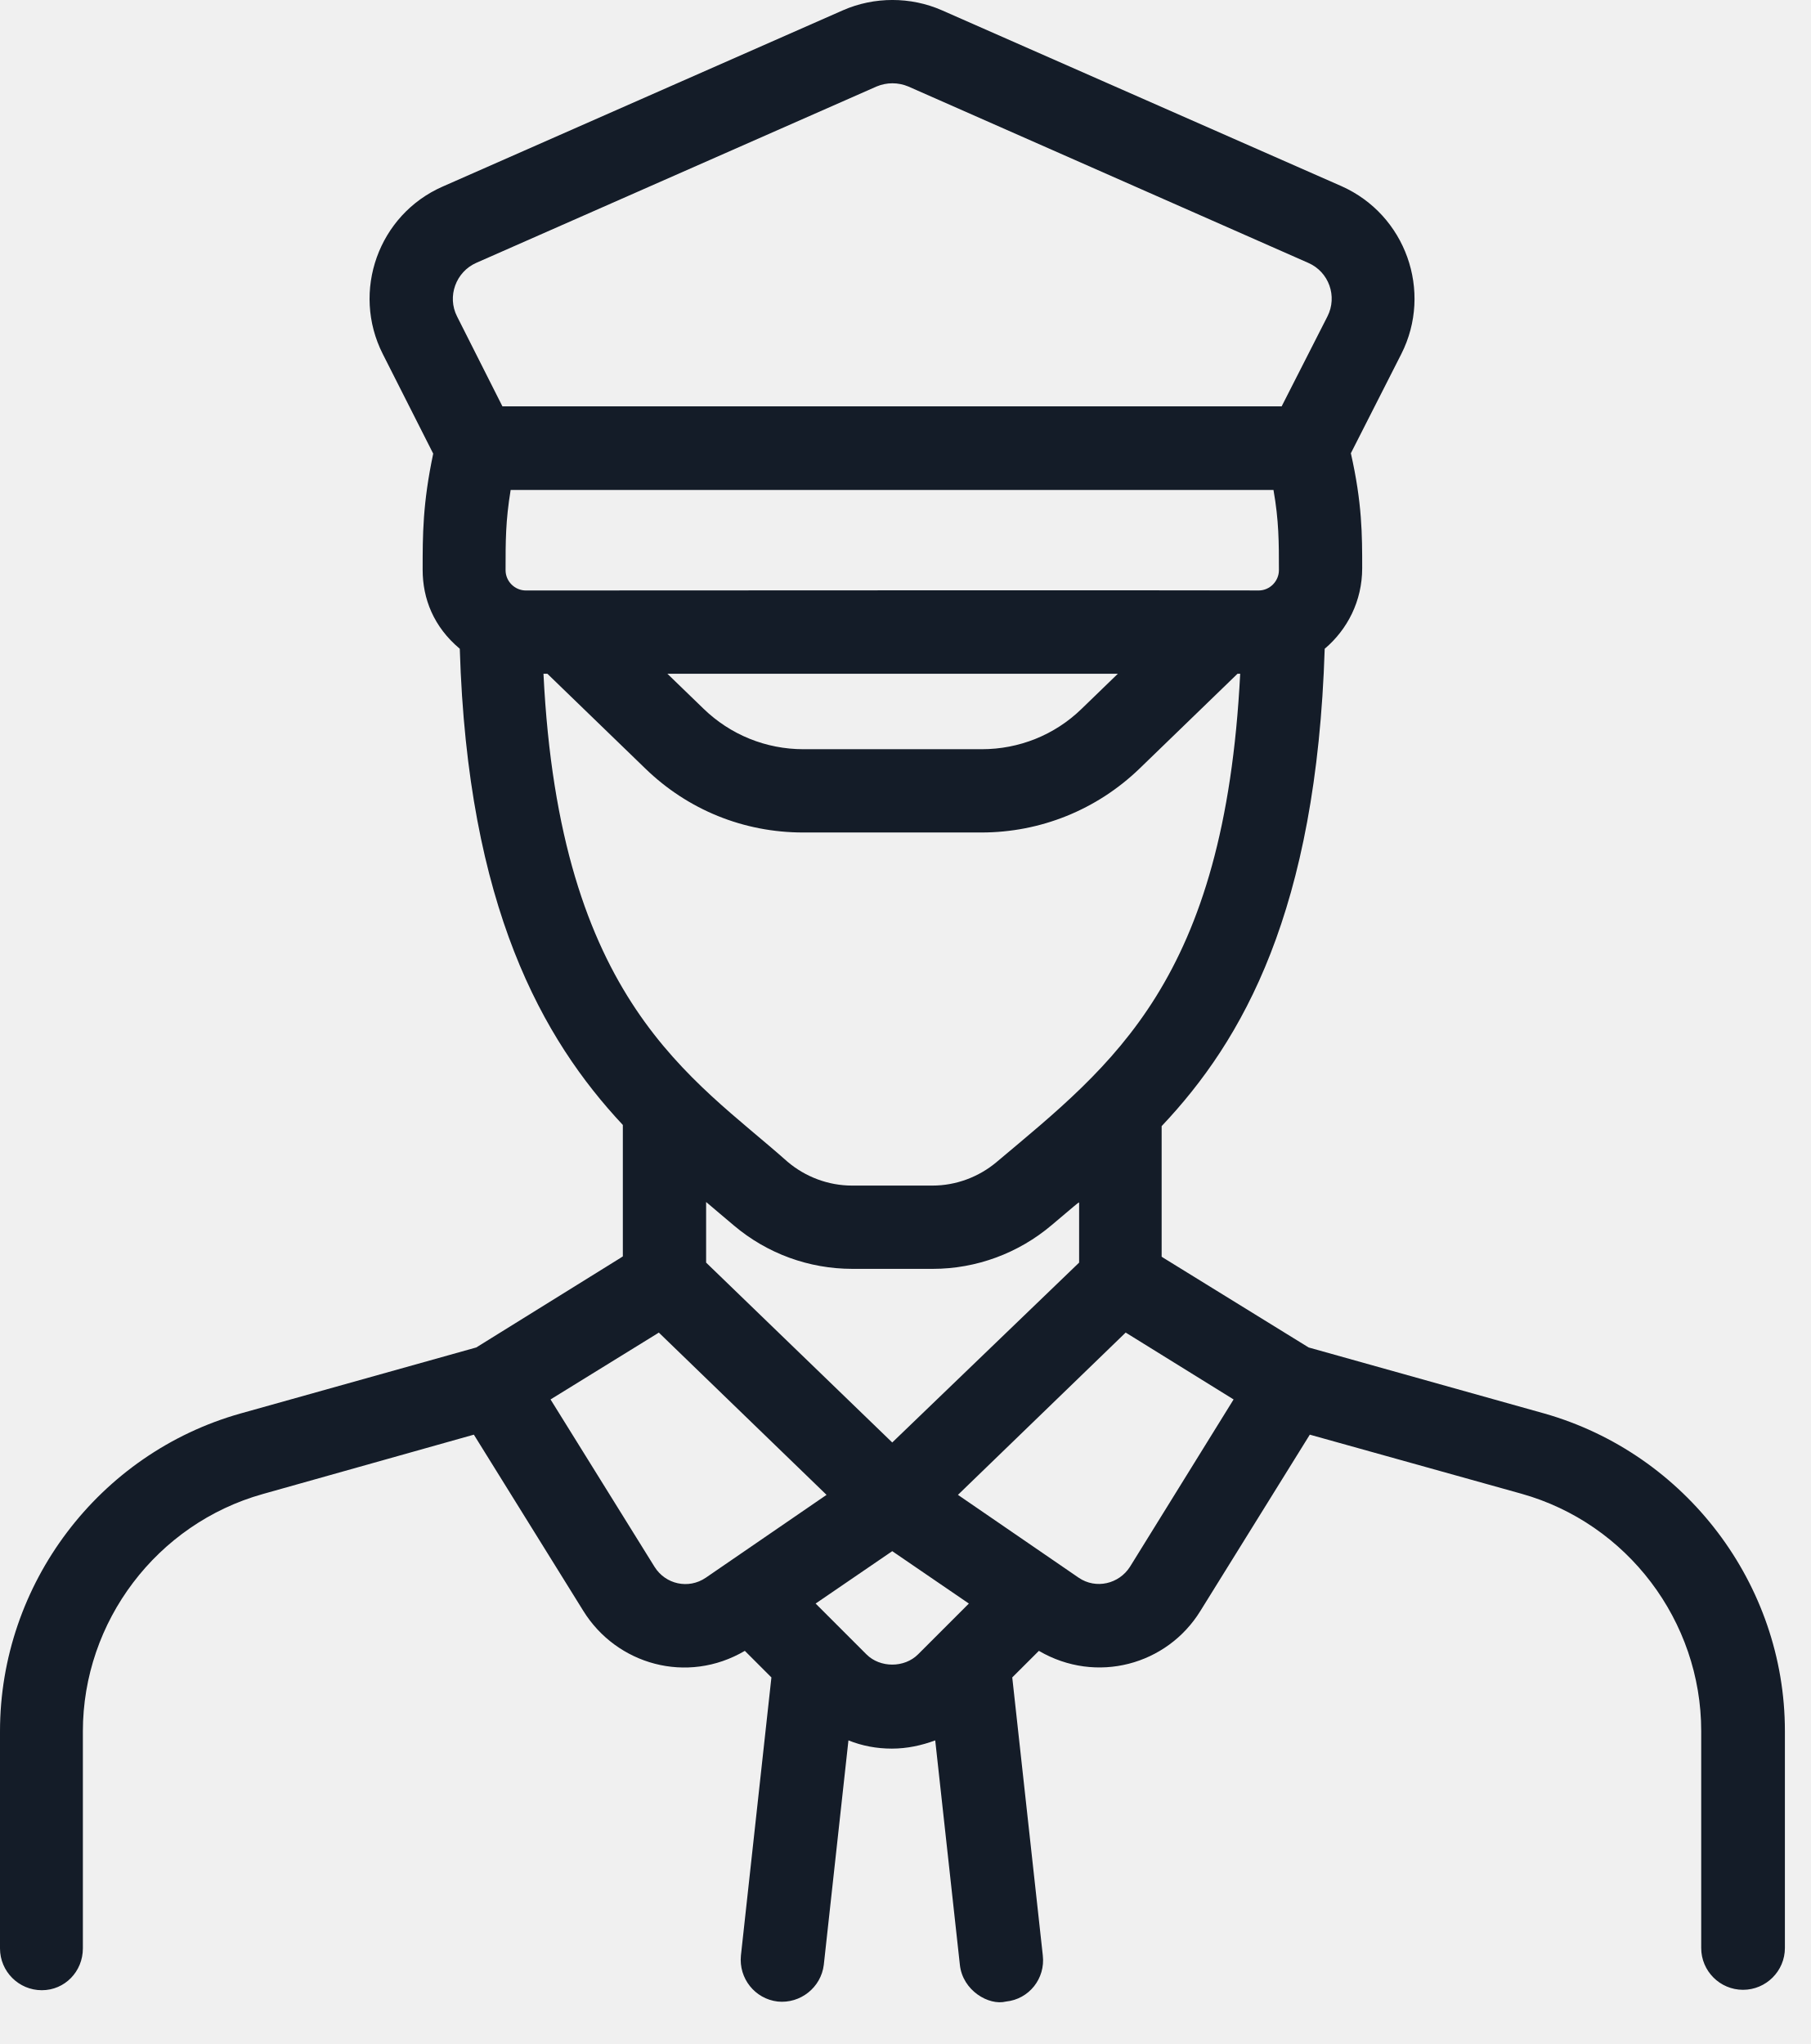
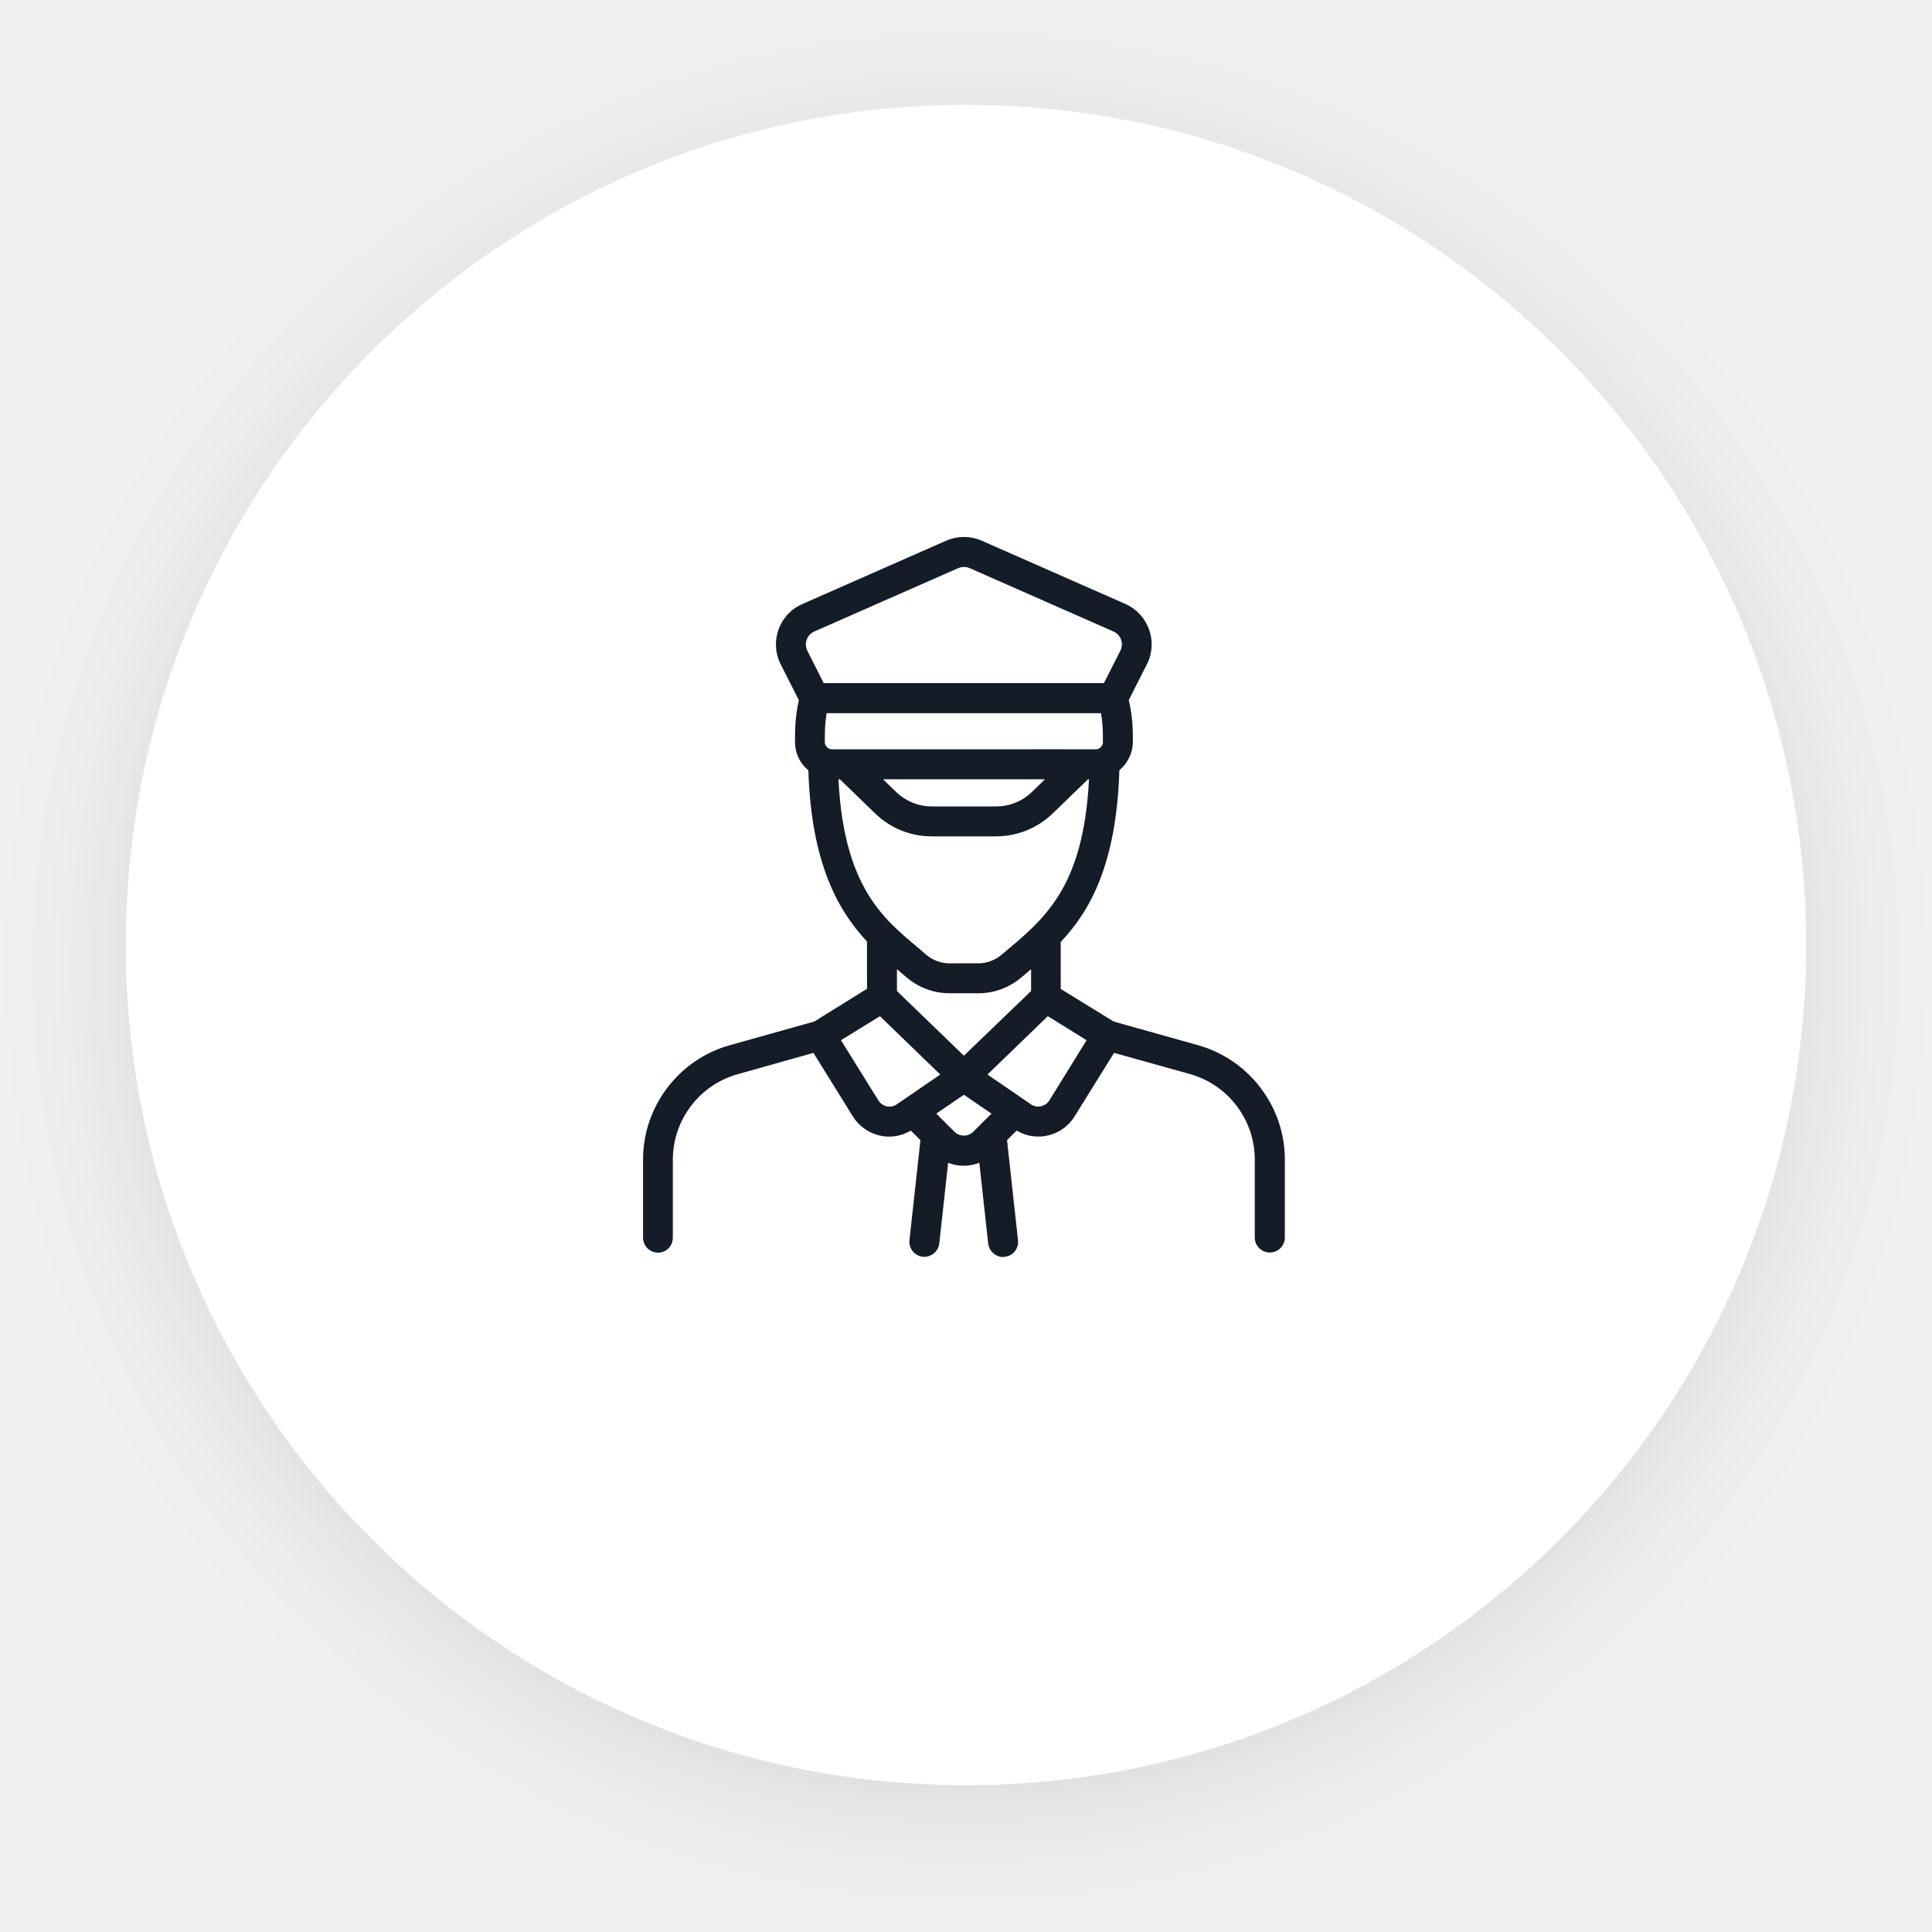
- <svg xmlns="http://www.w3.org/2000/svg" width="31" height="35" viewBox="0 0 31 35" fill="none">
-   <path d="M26.445 24.204L22.408 23.073C19.034 20.991 20.105 21.653 19.891 21.519V19.283C21.283 17.81 22.542 15.594 22.683 11.109C23.071 10.781 23.325 10.292 23.325 9.729C23.325 9.16 23.325 8.618 23.131 7.761L23.995 6.061C24.537 4.989 24.069 3.677 22.971 3.188L16.128 0.176C15.593 -0.059 14.97 -0.059 14.434 0.176L7.579 3.195C6.481 3.677 6.012 4.989 6.554 6.061L7.418 7.768C7.237 8.625 7.237 9.16 7.237 9.756C7.237 10.252 7.425 10.734 7.873 11.109C8.007 15.534 9.293 17.797 10.665 19.263V21.513C10.451 21.647 11.522 20.984 8.155 23.073L4.117 24.204C1.694 24.887 0 27.123 0 29.647V33.363C0 33.758 0.321 34.079 0.716 34.079C1.111 34.079 1.419 33.758 1.419 33.363V29.647C1.419 27.766 2.685 26.092 4.499 25.583L8.114 24.566L9.989 27.585C10.558 28.502 11.763 28.85 12.754 28.268L13.209 28.723L12.687 33.483C12.647 33.878 12.928 34.227 13.316 34.273C13.705 34.313 14.059 34.032 14.106 33.644L14.528 29.801C14.762 29.895 15.01 29.942 15.271 29.942C15.532 29.942 15.78 29.888 16.014 29.801L16.436 33.644C16.483 34.086 16.932 34.347 17.226 34.273C17.621 34.233 17.902 33.878 17.856 33.483L17.333 28.723L17.789 28.268C18.773 28.844 19.985 28.509 20.554 27.585L22.428 24.566L26.05 25.577C27.865 26.085 29.13 27.759 29.13 29.64V33.356C29.13 33.751 29.451 34.072 29.846 34.072C30.241 34.072 30.563 33.751 30.563 33.356V29.64C30.563 27.13 28.869 24.894 26.445 24.204ZM15.278 24.7L12.091 21.62V20.582C12.111 20.602 12.56 20.977 12.566 20.984C13.136 21.466 13.852 21.727 14.595 21.727H15.974C16.717 21.727 17.441 21.459 18.009 20.977C18.425 20.629 18.438 20.609 18.478 20.589V21.62L15.278 24.7ZM21.899 9.763C21.899 9.95 21.745 10.111 21.551 10.111C21.605 10.111 20.935 10.104 9.005 10.111C8.817 10.111 8.657 9.957 8.657 9.763C8.657 9.261 8.657 8.919 8.744 8.39H21.806C21.899 8.913 21.899 9.294 21.899 9.763ZM19.141 11.537L18.518 12.14C18.056 12.588 17.447 12.829 16.811 12.829H13.758C13.116 12.829 12.506 12.582 12.044 12.133L11.428 11.537H19.141ZM9.373 11.537L11.047 13.157C11.777 13.867 12.734 14.255 13.752 14.255H16.804C17.815 14.255 18.779 13.867 19.509 13.164L21.19 11.537H21.236C20.969 16.793 19.054 18.225 17.072 19.892C16.764 20.154 16.369 20.301 15.968 20.301H14.588C14.187 20.301 13.792 20.154 13.484 19.892C11.857 18.446 9.581 17.161 9.306 11.537H9.373ZM8.155 4.501L15.01 1.481C15.184 1.408 15.378 1.408 15.553 1.481L22.401 4.501C22.756 4.655 22.904 5.076 22.73 5.418L21.946 6.958H8.603L7.826 5.418C7.652 5.076 7.806 4.655 8.155 4.501ZM11.207 26.828L9.427 23.963C11.971 22.396 11.094 22.932 11.281 22.818L14.153 25.597L12.085 27.016C11.79 27.217 11.395 27.13 11.207 26.828ZM14.836 28.328L13.966 27.458L15.278 26.561L16.59 27.458L15.72 28.328C15.486 28.562 15.07 28.562 14.836 28.328ZM19.349 26.828C19.161 27.123 18.766 27.217 18.471 27.016L16.403 25.597L19.275 22.818C19.462 22.932 18.592 22.396 21.123 23.963L19.349 26.828Z" fill="#141C28" />
+ <svg xmlns="http://www.w3.org/2000/svg" width="92" height="92" viewBox="0 0 92 92" fill="none">
+   <g filter="url(#filter0_d_243_2510)">
+     <circle cx="46" cy="45" r="40" fill="white" />
+   </g>
+   <path d="M57.066 49.776L53.029 48.644C49.654 46.562 50.726 47.225 50.511 47.091V44.855C51.904 43.382 53.163 41.166 53.303 36.68C53.692 36.352 53.946 35.863 53.946 35.301C53.946 34.732 53.946 34.19 53.752 33.333L54.615 31.632C55.158 30.561 54.689 29.249 53.591 28.76L46.749 25.747C46.213 25.513 45.591 25.513 45.055 25.747L38.199 28.767C37.101 29.249 36.633 30.561 37.175 31.632L38.039 33.339C37.858 34.196 37.858 34.732 37.858 35.328C37.858 35.823 38.045 36.305 38.494 36.68C38.628 41.105 39.913 43.368 41.286 44.835V47.084C41.072 47.218 42.143 46.555 38.775 48.644L34.738 49.776C32.314 50.458 30.621 52.694 30.621 55.218V58.934C30.621 59.329 30.942 59.651 31.337 59.651C31.732 59.651 32.04 59.329 32.04 58.934V55.218C32.04 53.337 33.305 51.663 35.12 51.155L38.735 50.137L40.609 53.157C41.179 54.074 42.384 54.422 43.375 53.839L43.83 54.295L43.308 59.055C43.267 59.45 43.549 59.798 43.937 59.845C44.325 59.885 44.68 59.604 44.727 59.215L45.149 55.373C45.383 55.466 45.631 55.513 45.892 55.513C46.153 55.513 46.401 55.459 46.635 55.373L47.057 59.215C47.104 59.657 47.552 59.918 47.847 59.845C48.242 59.805 48.523 59.45 48.476 59.055L47.954 54.295L48.409 53.839C49.393 54.415 50.605 54.08 51.174 53.157L53.049 50.137L56.671 51.148C58.485 51.657 59.751 53.331 59.751 55.212V58.928C59.751 59.322 60.072 59.644 60.467 59.644C60.862 59.644 61.183 59.322 61.183 58.928V55.212C61.183 52.701 59.489 50.465 57.066 49.776ZM45.899 50.271L42.712 47.191V46.154C42.732 46.174 43.18 46.548 43.187 46.555C43.756 47.037 44.472 47.298 45.216 47.298H46.595C47.338 47.298 48.061 47.031 48.63 46.548C49.045 46.2 49.059 46.18 49.099 46.16V47.191L45.899 50.271ZM52.52 35.334C52.52 35.522 52.366 35.682 52.172 35.682C52.225 35.682 51.556 35.676 39.625 35.682C39.438 35.682 39.277 35.529 39.277 35.334C39.277 34.832 39.277 34.491 39.364 33.962H52.426C52.52 34.484 52.52 34.866 52.52 35.334ZM49.762 37.109L49.139 37.711C48.677 38.16 48.068 38.401 47.432 38.401H44.379C43.736 38.401 43.127 38.153 42.665 37.704L42.049 37.109H49.762ZM39.994 37.109L41.667 38.729C42.397 39.438 43.355 39.827 44.372 39.827H47.425C48.436 39.827 49.4 39.438 50.13 38.735L51.81 37.109H51.857C51.589 42.364 49.675 43.797 47.693 45.464C47.385 45.725 46.99 45.872 46.588 45.872H45.209C44.807 45.872 44.412 45.725 44.104 45.464C42.477 44.018 40.201 42.732 39.927 37.109H39.994ZM38.775 30.072L45.631 27.053C45.805 26.979 45.999 26.979 46.173 27.053L53.022 30.072C53.377 30.226 53.524 30.648 53.35 30.989L52.567 32.529H39.224L38.447 30.989C38.273 30.648 38.427 30.226 38.775 30.072ZM41.828 52.4L40.047 49.535C42.591 47.968 41.714 48.503 41.902 48.39L44.774 51.168L42.705 52.587C42.41 52.788 42.016 52.701 41.828 52.4ZM45.457 53.9L44.586 53.029L45.899 52.132L47.211 53.029L46.34 53.9C46.106 54.134 45.691 54.134 45.457 53.9ZM49.969 52.4C49.782 52.694 49.387 52.788 49.092 52.587L47.023 51.168L49.895 48.39C50.083 48.503 49.213 47.968 51.743 49.535L49.969 52.4Z" fill="#141C28" />
+   <defs>
+     <filter id="filter0_d_243_2510" x="0" y="0" width="92" height="92" filterUnits="userSpaceOnUse" color-interpolation-filters="sRGB">
+       <feFlood flood-opacity="0" result="BackgroundImageFix" />
+       <feColorMatrix in="SourceAlpha" type="matrix" values="0 0 0 0 0 0 0 0 0 0 0 0 0 0 0 0 0 0 127 0" result="hardAlpha" />
+       <feOffset dy="1" />
+       <feGaussianBlur stdDeviation="3" />
+       <feComposite in2="hardAlpha" operator="out" />
+       <feColorMatrix type="matrix" values="0 0 0 0 0 0 0 0 0 0 0 0 0 0 0 0 0 0 0.1 0" />
+       <feBlend mode="normal" in2="BackgroundImageFix" result="effect1_dropShadow_243_2510" />
+       <feBlend mode="normal" in="SourceGraphic" in2="effect1_dropShadow_243_2510" result="shape" />
+     </filter>
+   </defs>
</svg>
